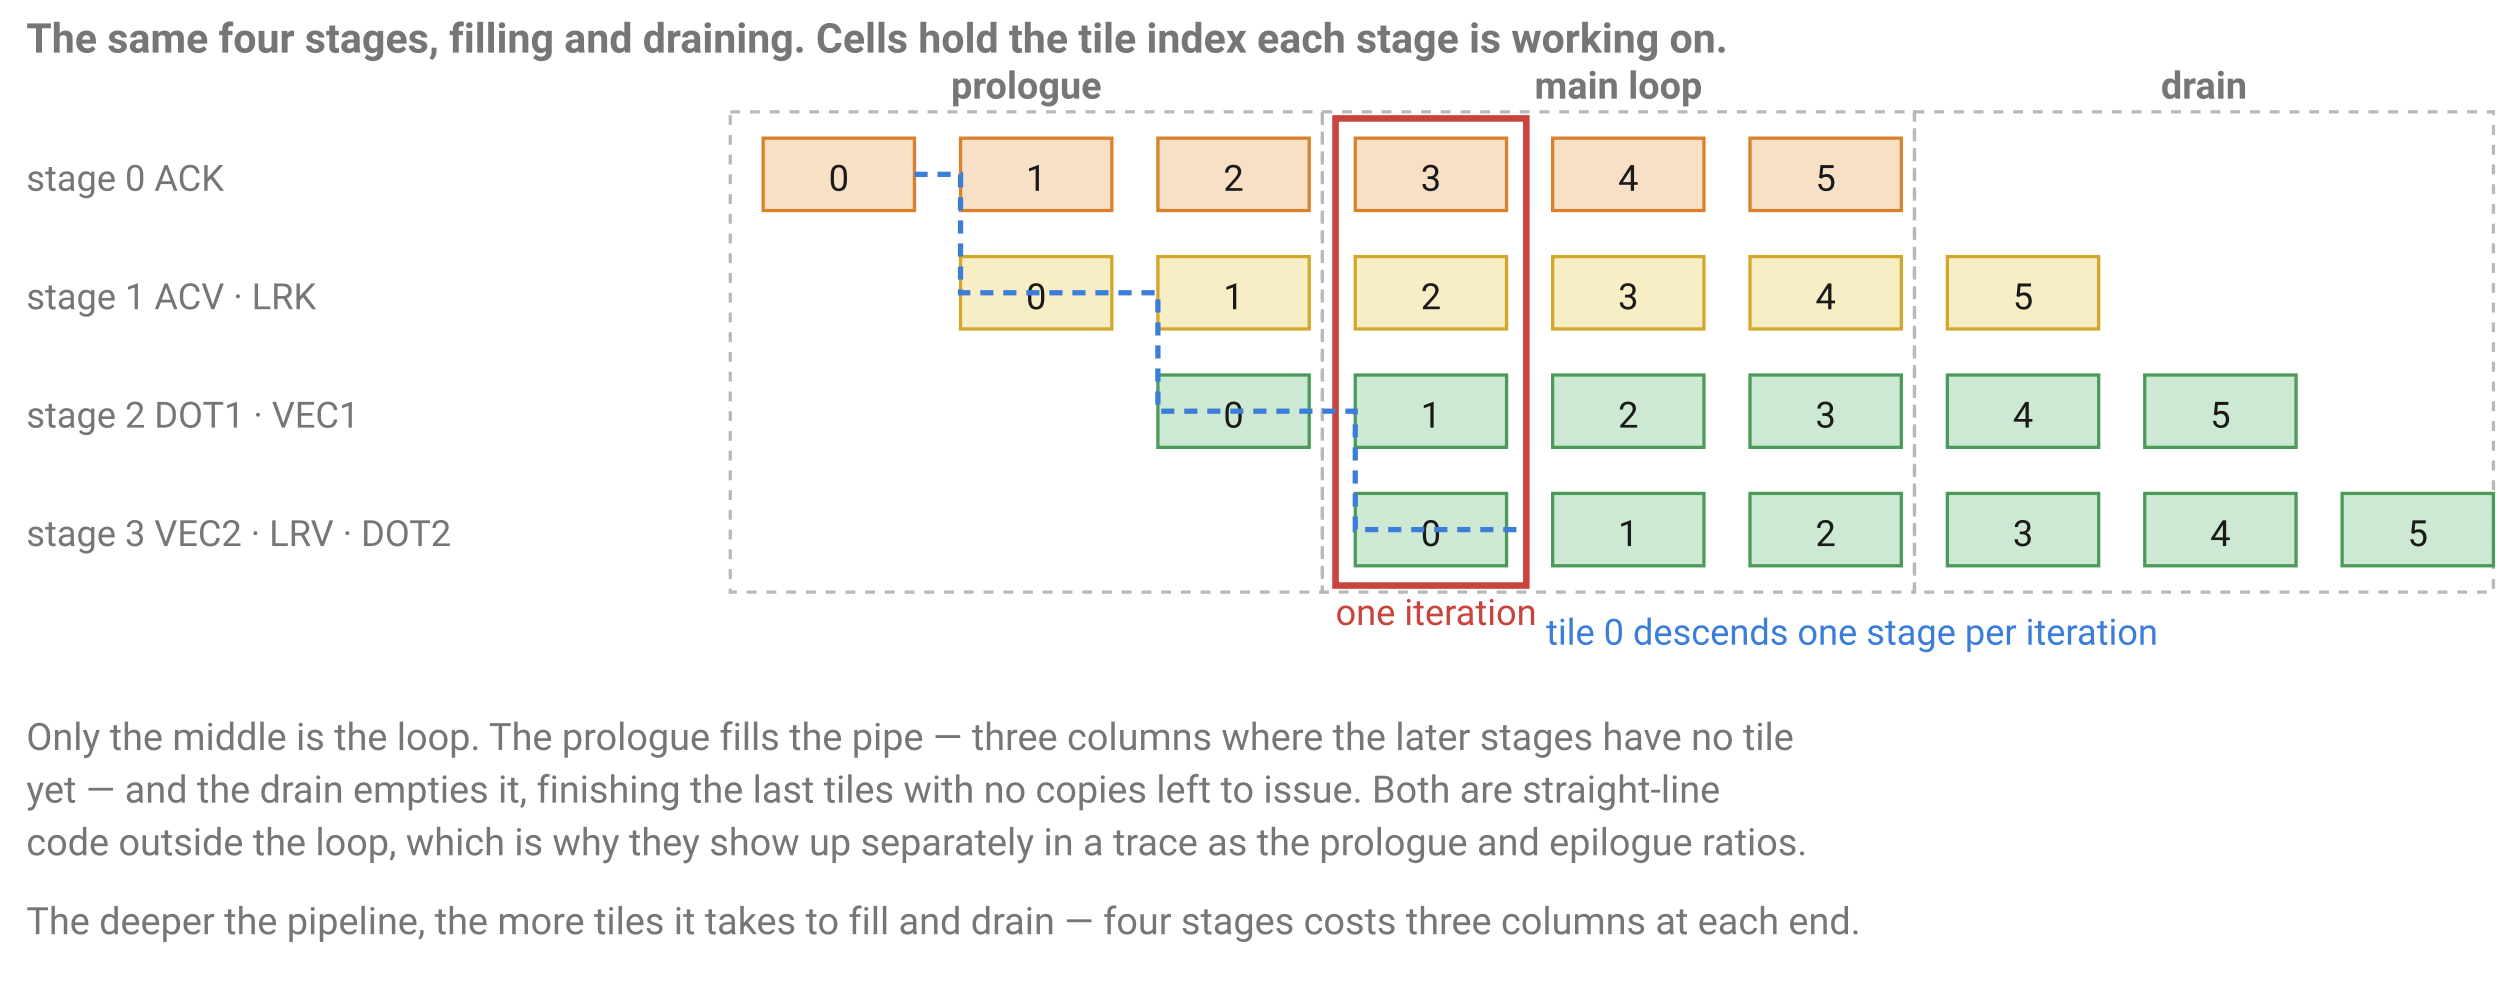
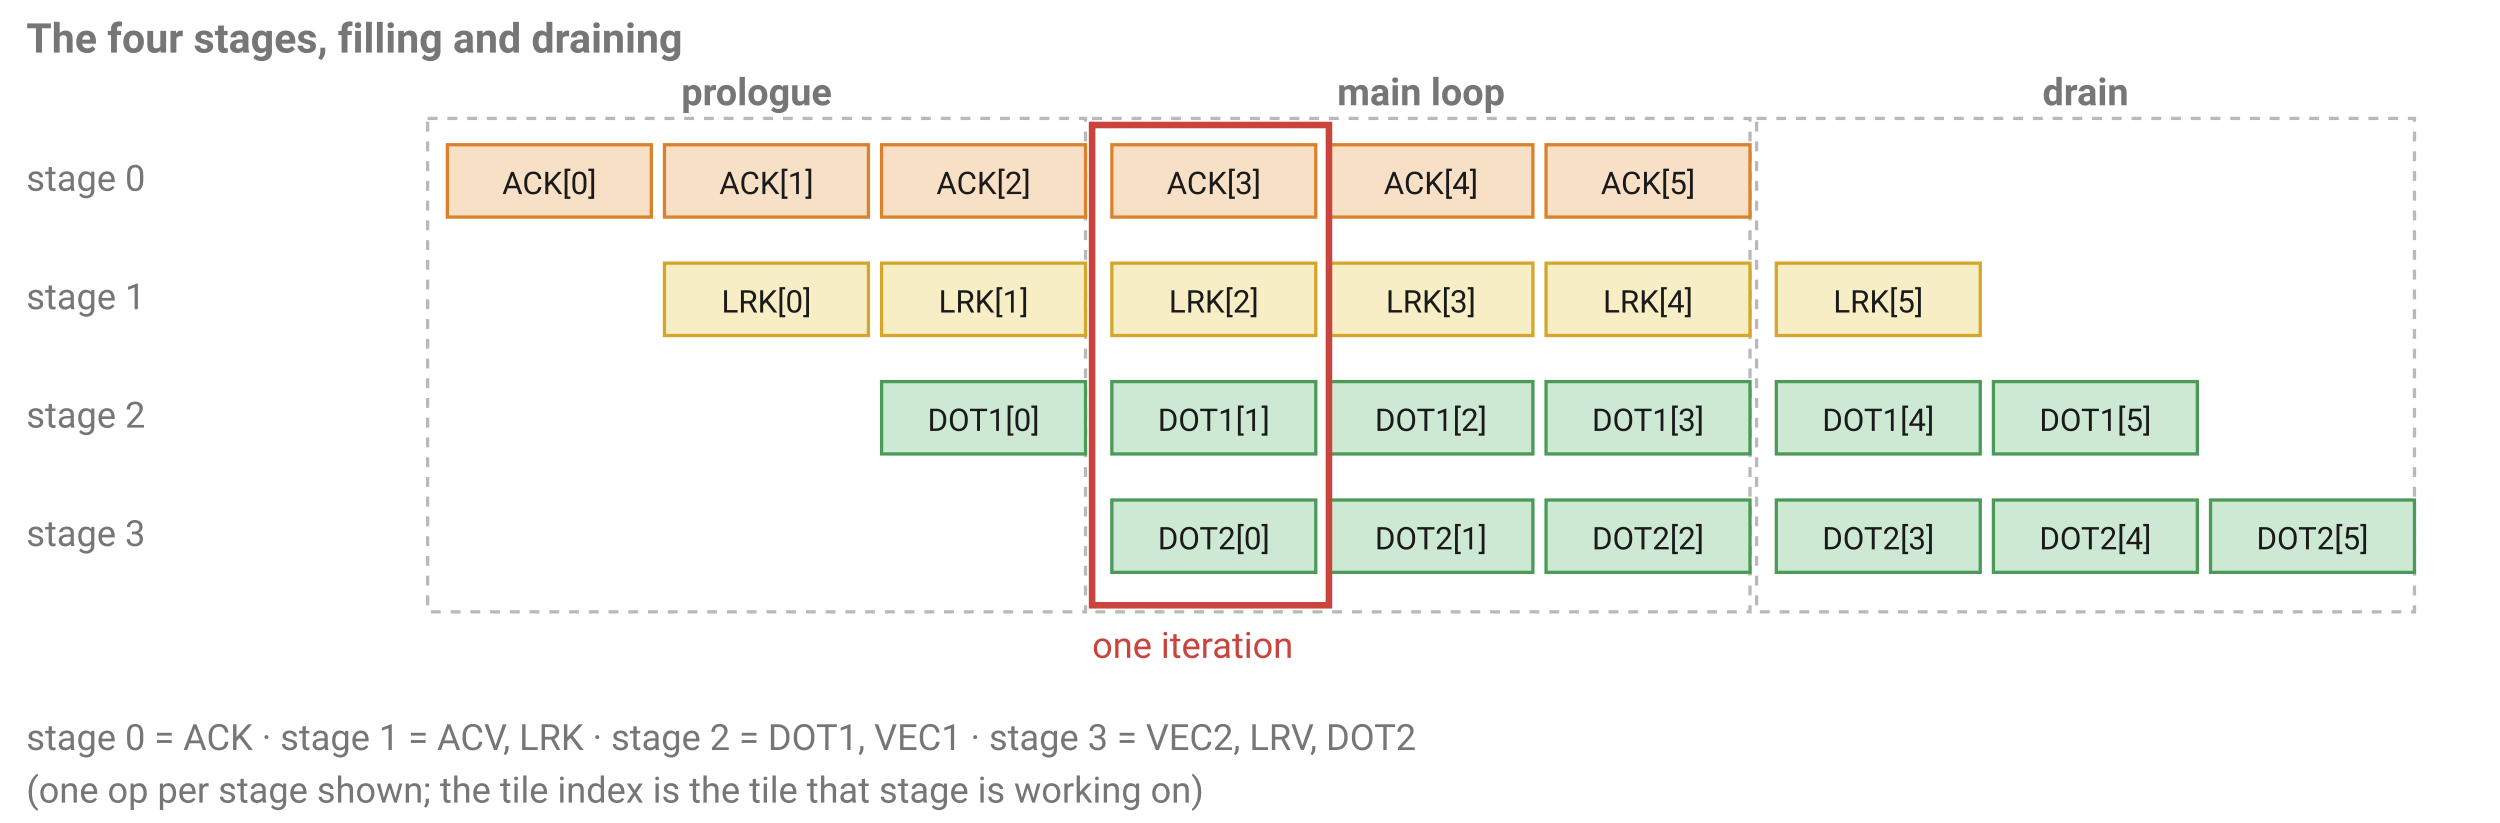
- <svg xmlns="http://www.w3.org/2000/svg" viewBox="0 0 760 300" width="760" height="300" font-family="system-ui, -apple-system, Segoe UI, Roboto, sans-serif">
+ <svg xmlns="http://www.w3.org/2000/svg" viewBox="0 0 760 250" width="760" height="250" font-family="system-ui, -apple-system, Segoe UI, Roboto, sans-serif">
  <style>
    .h    { font-size: 12.5px; font-weight: 600; fill: #767676; }
    .row  { font-size: 11px; fill: #767676; }
-     .cell { font-size: 11px; fill: #1a1a1a; }
-     .note { font-size: 11.5px; fill: #767676; }
+     .cell { font-size: 9.5px; fill: #1a1a1a; }
    .ph   { font-size: 11.5px; font-weight: 600; fill: #767676; }
    .body { fill: none; stroke: #c8443c; stroke-width: 2; }
    .bl   { font-size: 11px; fill: #c8443c; }
-     .diag { fill: none; stroke: #3b7dd8; stroke-width: 1.6; stroke-dasharray: 4 3; }
-     .dl   { font-size: 11px; fill: #3b7dd8; }
    .reg  { stroke: #b9b9b9; stroke-width: 1; stroke-dasharray: 3 3; fill: none; }
  </style>
-   <text class="h" x="8" y="16">The same four stages, filling and draining. Cells hold the tile index each stage is working on.</text>
-   <rect class="reg" x="222" y="34" width="180" height="146" />
-   <rect class="reg" x="402" y="34" width="180" height="146" />
-   <rect class="reg" x="582" y="34" width="176" height="146" />
-   <text class="ph" x="312" y="30" text-anchor="middle">prologue</text>
-   <text class="ph" x="492" y="30" text-anchor="middle">main loop</text>
-   <text class="ph" x="670" y="30" text-anchor="middle">drain</text>
-   <text class="row" x="8" y="58">stage 0   ACK</text>
-   <text class="row" x="8" y="94">stage 1   ACV · LRK</text>
-   <text class="row" x="8" y="130">stage 2   DOT1 · VEC1</text>
-   <text class="row" x="8" y="166">stage 3   VEC2 · LRV · DOT2</text>
-   <rect x="232" y="42" width="46" height="22" fill="#f7e0c6" stroke="#d9822b" />
-   <text class="cell" x="255" y="58" text-anchor="middle">0</text>
-   <rect x="292" y="42" width="46" height="22" fill="#f7e0c6" stroke="#d9822b" />
-   <text class="cell" x="315" y="58" text-anchor="middle">1</text>
-   <rect x="352" y="42" width="46" height="22" fill="#f7e0c6" stroke="#d9822b" />
-   <text class="cell" x="375" y="58" text-anchor="middle">2</text>
-   <rect x="292" y="78" width="46" height="22" fill="#f7eec6" stroke="#d4a72c" />
-   <text class="cell" x="315" y="94" text-anchor="middle">0</text>
-   <rect x="352" y="78" width="46" height="22" fill="#f7eec6" stroke="#d4a72c" />
-   <text class="cell" x="375" y="94" text-anchor="middle">1</text>
-   <rect x="352" y="114" width="46" height="22" fill="#cde8d3" stroke="#4c9a5a" />
-   <text class="cell" x="375" y="130" text-anchor="middle">0</text>
-   <rect x="412" y="42" width="46" height="22" fill="#f7e0c6" stroke="#d9822b" />
-   <text class="cell" x="435" y="58" text-anchor="middle">3</text>
-   <rect x="472" y="42" width="46" height="22" fill="#f7e0c6" stroke="#d9822b" />
-   <text class="cell" x="495" y="58" text-anchor="middle">4</text>
-   <rect x="532" y="42" width="46" height="22" fill="#f7e0c6" stroke="#d9822b" />
-   <text class="cell" x="555" y="58" text-anchor="middle">5</text>
-   <rect x="412" y="78" width="46" height="22" fill="#f7eec6" stroke="#d4a72c" />
-   <text class="cell" x="435" y="94" text-anchor="middle">2</text>
-   <rect x="472" y="78" width="46" height="22" fill="#f7eec6" stroke="#d4a72c" />
-   <text class="cell" x="495" y="94" text-anchor="middle">3</text>
-   <rect x="532" y="78" width="46" height="22" fill="#f7eec6" stroke="#d4a72c" />
-   <text class="cell" x="555" y="94" text-anchor="middle">4</text>
-   <rect x="412" y="114" width="46" height="22" fill="#cde8d3" stroke="#4c9a5a" />
-   <text class="cell" x="435" y="130" text-anchor="middle">1</text>
-   <rect x="472" y="114" width="46" height="22" fill="#cde8d3" stroke="#4c9a5a" />
-   <text class="cell" x="495" y="130" text-anchor="middle">2</text>
-   <rect x="532" y="114" width="46" height="22" fill="#cde8d3" stroke="#4c9a5a" />
-   <text class="cell" x="555" y="130" text-anchor="middle">3</text>
-   <rect x="412" y="150" width="46" height="22" fill="#cde8d3" stroke="#4c9a5a" />
-   <text class="cell" x="435" y="166" text-anchor="middle">0</text>
-   <rect x="472" y="150" width="46" height="22" fill="#cde8d3" stroke="#4c9a5a" />
-   <text class="cell" x="495" y="166" text-anchor="middle">1</text>
-   <rect x="532" y="150" width="46" height="22" fill="#cde8d3" stroke="#4c9a5a" />
-   <text class="cell" x="555" y="166" text-anchor="middle">2</text>
-   <rect x="592" y="78" width="46" height="22" fill="#f7eec6" stroke="#d4a72c" />
-   <text class="cell" x="615" y="94" text-anchor="middle">5</text>
-   <rect x="592" y="114" width="46" height="22" fill="#cde8d3" stroke="#4c9a5a" />
-   <text class="cell" x="615" y="130" text-anchor="middle">4</text>
-   <rect x="652" y="114" width="46" height="22" fill="#cde8d3" stroke="#4c9a5a" />
-   <text class="cell" x="675" y="130" text-anchor="middle">5</text>
-   <rect x="592" y="150" width="46" height="22" fill="#cde8d3" stroke="#4c9a5a" />
-   <text class="cell" x="615" y="166" text-anchor="middle">3</text>
-   <rect x="652" y="150" width="46" height="22" fill="#cde8d3" stroke="#4c9a5a" />
-   <text class="cell" x="675" y="166" text-anchor="middle">4</text>
-   <rect x="712" y="150" width="46" height="22" fill="#cde8d3" stroke="#4c9a5a" />
-   <text class="cell" x="735" y="166" text-anchor="middle">5</text>
-   <rect class="body" x="406" y="36" width="58" height="142" />
-   <text class="bl" x="406" y="190">one iteration</text>
-   <path class="diag" d="M 278,53 L 292,53 L 292,89 L 352,89 L 352,125 L 412,125 L 412,161 L 464,161" />
-   <text class="dl" x="470" y="196">tile 0 descends one stage per iteration</text>
-   <text class="note" x="8" y="228">Only the middle is the loop. The prologue fills the pipe — three columns where the later stages have no tile</text>
-   <text class="note" x="8" y="244">yet — and the drain empties it, finishing the last tiles with no copies left to issue. Both are straight-line</text>
-   <text class="note" x="8" y="260">code outside the loop, which is why they show up separately in a trace as the prologue and epilogue ratios.</text>
-   <text class="note" x="8" y="284">The deeper the pipeline, the more tiles it takes to fill and drain — four stages costs three columns at each end.</text>
+   <text class="h" x="8" y="16">The four stages, filling and draining</text>
+   <rect class="reg" x="130" y="36" width="200" height="150" />
+   <rect class="reg" x="332" y="36" width="200" height="150" />
+   <rect class="reg" x="534" y="36" width="200" height="150" />
+   <text class="ph" x="230" y="32" text-anchor="middle">prologue</text>
+   <text class="ph" x="432" y="32" text-anchor="middle">main loop</text>
+   <text class="ph" x="634" y="32" text-anchor="middle">drain</text>
+   <text class="row" x="8" y="58">stage 0</text>
+   <text class="row" x="8" y="94">stage 1</text>
+   <text class="row" x="8" y="130">stage 2</text>
+   <text class="row" x="8" y="166">stage 3</text>
+   <rect x="136" y="44" width="62" height="22" fill="#f7e0c6" stroke="#d9822b" />
+   <text class="cell" x="167" y="59" text-anchor="middle">ACK[0]</text>
+   <rect x="202" y="44" width="62" height="22" fill="#f7e0c6" stroke="#d9822b" />
+   <text class="cell" x="233" y="59" text-anchor="middle">ACK[1]</text>
+   <rect x="268" y="44" width="62" height="22" fill="#f7e0c6" stroke="#d9822b" />
+   <text class="cell" x="299" y="59" text-anchor="middle">ACK[2]</text>
+   <rect x="202" y="80" width="62" height="22" fill="#f7eec6" stroke="#d4a72c" />
+   <text class="cell" x="233" y="95" text-anchor="middle">LRK[0]</text>
+   <rect x="268" y="80" width="62" height="22" fill="#f7eec6" stroke="#d4a72c" />
+   <text class="cell" x="299" y="95" text-anchor="middle">LRK[1]</text>
+   <rect x="268" y="116" width="62" height="22" fill="#cde8d3" stroke="#4c9a5a" />
+   <text class="cell" x="299" y="131" text-anchor="middle">DOT1[0]</text>
+   <rect x="338" y="44" width="62" height="22" fill="#f7e0c6" stroke="#d9822b" />
+   <text class="cell" x="369" y="59" text-anchor="middle">ACK[3]</text>
+   <rect x="404" y="44" width="62" height="22" fill="#f7e0c6" stroke="#d9822b" />
+   <text class="cell" x="435" y="59" text-anchor="middle">ACK[4]</text>
+   <rect x="470" y="44" width="62" height="22" fill="#f7e0c6" stroke="#d9822b" />
+   <text class="cell" x="501" y="59" text-anchor="middle">ACK[5]</text>
+   <rect x="338" y="80" width="62" height="22" fill="#f7eec6" stroke="#d4a72c" />
+   <text class="cell" x="369" y="95" text-anchor="middle">LRK[2]</text>
+   <rect x="404" y="80" width="62" height="22" fill="#f7eec6" stroke="#d4a72c" />
+   <text class="cell" x="435" y="95" text-anchor="middle">LRK[3]</text>
+   <rect x="470" y="80" width="62" height="22" fill="#f7eec6" stroke="#d4a72c" />
+   <text class="cell" x="501" y="95" text-anchor="middle">LRK[4]</text>
+   <rect x="338" y="116" width="62" height="22" fill="#cde8d3" stroke="#4c9a5a" />
+   <text class="cell" x="369" y="131" text-anchor="middle">DOT1[1]</text>
+   <rect x="404" y="116" width="62" height="22" fill="#cde8d3" stroke="#4c9a5a" />
+   <text class="cell" x="435" y="131" text-anchor="middle">DOT1[2]</text>
+   <rect x="470" y="116" width="62" height="22" fill="#cde8d3" stroke="#4c9a5a" />
+   <text class="cell" x="501" y="131" text-anchor="middle">DOT1[3]</text>
+   <rect x="338" y="152" width="62" height="22" fill="#cde8d3" stroke="#4c9a5a" />
+   <text class="cell" x="369" y="167" text-anchor="middle">DOT2[0]</text>
+   <rect x="404" y="152" width="62" height="22" fill="#cde8d3" stroke="#4c9a5a" />
+   <text class="cell" x="435" y="167" text-anchor="middle">DOT2[1]</text>
+   <rect x="470" y="152" width="62" height="22" fill="#cde8d3" stroke="#4c9a5a" />
+   <text class="cell" x="501" y="167" text-anchor="middle">DOT2[2]</text>
+   <rect x="540" y="80" width="62" height="22" fill="#f7eec6" stroke="#d4a72c" />
+   <text class="cell" x="571" y="95" text-anchor="middle">LRK[5]</text>
+   <rect x="540" y="116" width="62" height="22" fill="#cde8d3" stroke="#4c9a5a" />
+   <text class="cell" x="571" y="131" text-anchor="middle">DOT1[4]</text>
+   <rect x="606" y="116" width="62" height="22" fill="#cde8d3" stroke="#4c9a5a" />
+   <text class="cell" x="637" y="131" text-anchor="middle">DOT1[5]</text>
+   <rect x="540" y="152" width="62" height="22" fill="#cde8d3" stroke="#4c9a5a" />
+   <text class="cell" x="571" y="167" text-anchor="middle">DOT2[3]</text>
+   <rect x="606" y="152" width="62" height="22" fill="#cde8d3" stroke="#4c9a5a" />
+   <text class="cell" x="637" y="167" text-anchor="middle">DOT2[4]</text>
+   <rect x="672" y="152" width="62" height="22" fill="#cde8d3" stroke="#4c9a5a" />
+   <text class="cell" x="703" y="167" text-anchor="middle">DOT2[5]</text>
+   <rect class="body" x="332" y="38" width="72" height="146" />
+   <text class="bl" x="332" y="200">one iteration</text>
+   <text class="row" x="8" y="228">stage 0 = ACK · stage 1 = ACV, LRK · stage 2 = DOT1, VEC1 · stage 3 = VEC2, LRV, DOT2</text>
+   <text class="row" x="8" y="244">(one op per stage shown; the tile index is the tile that stage is working on)</text>
</svg>
